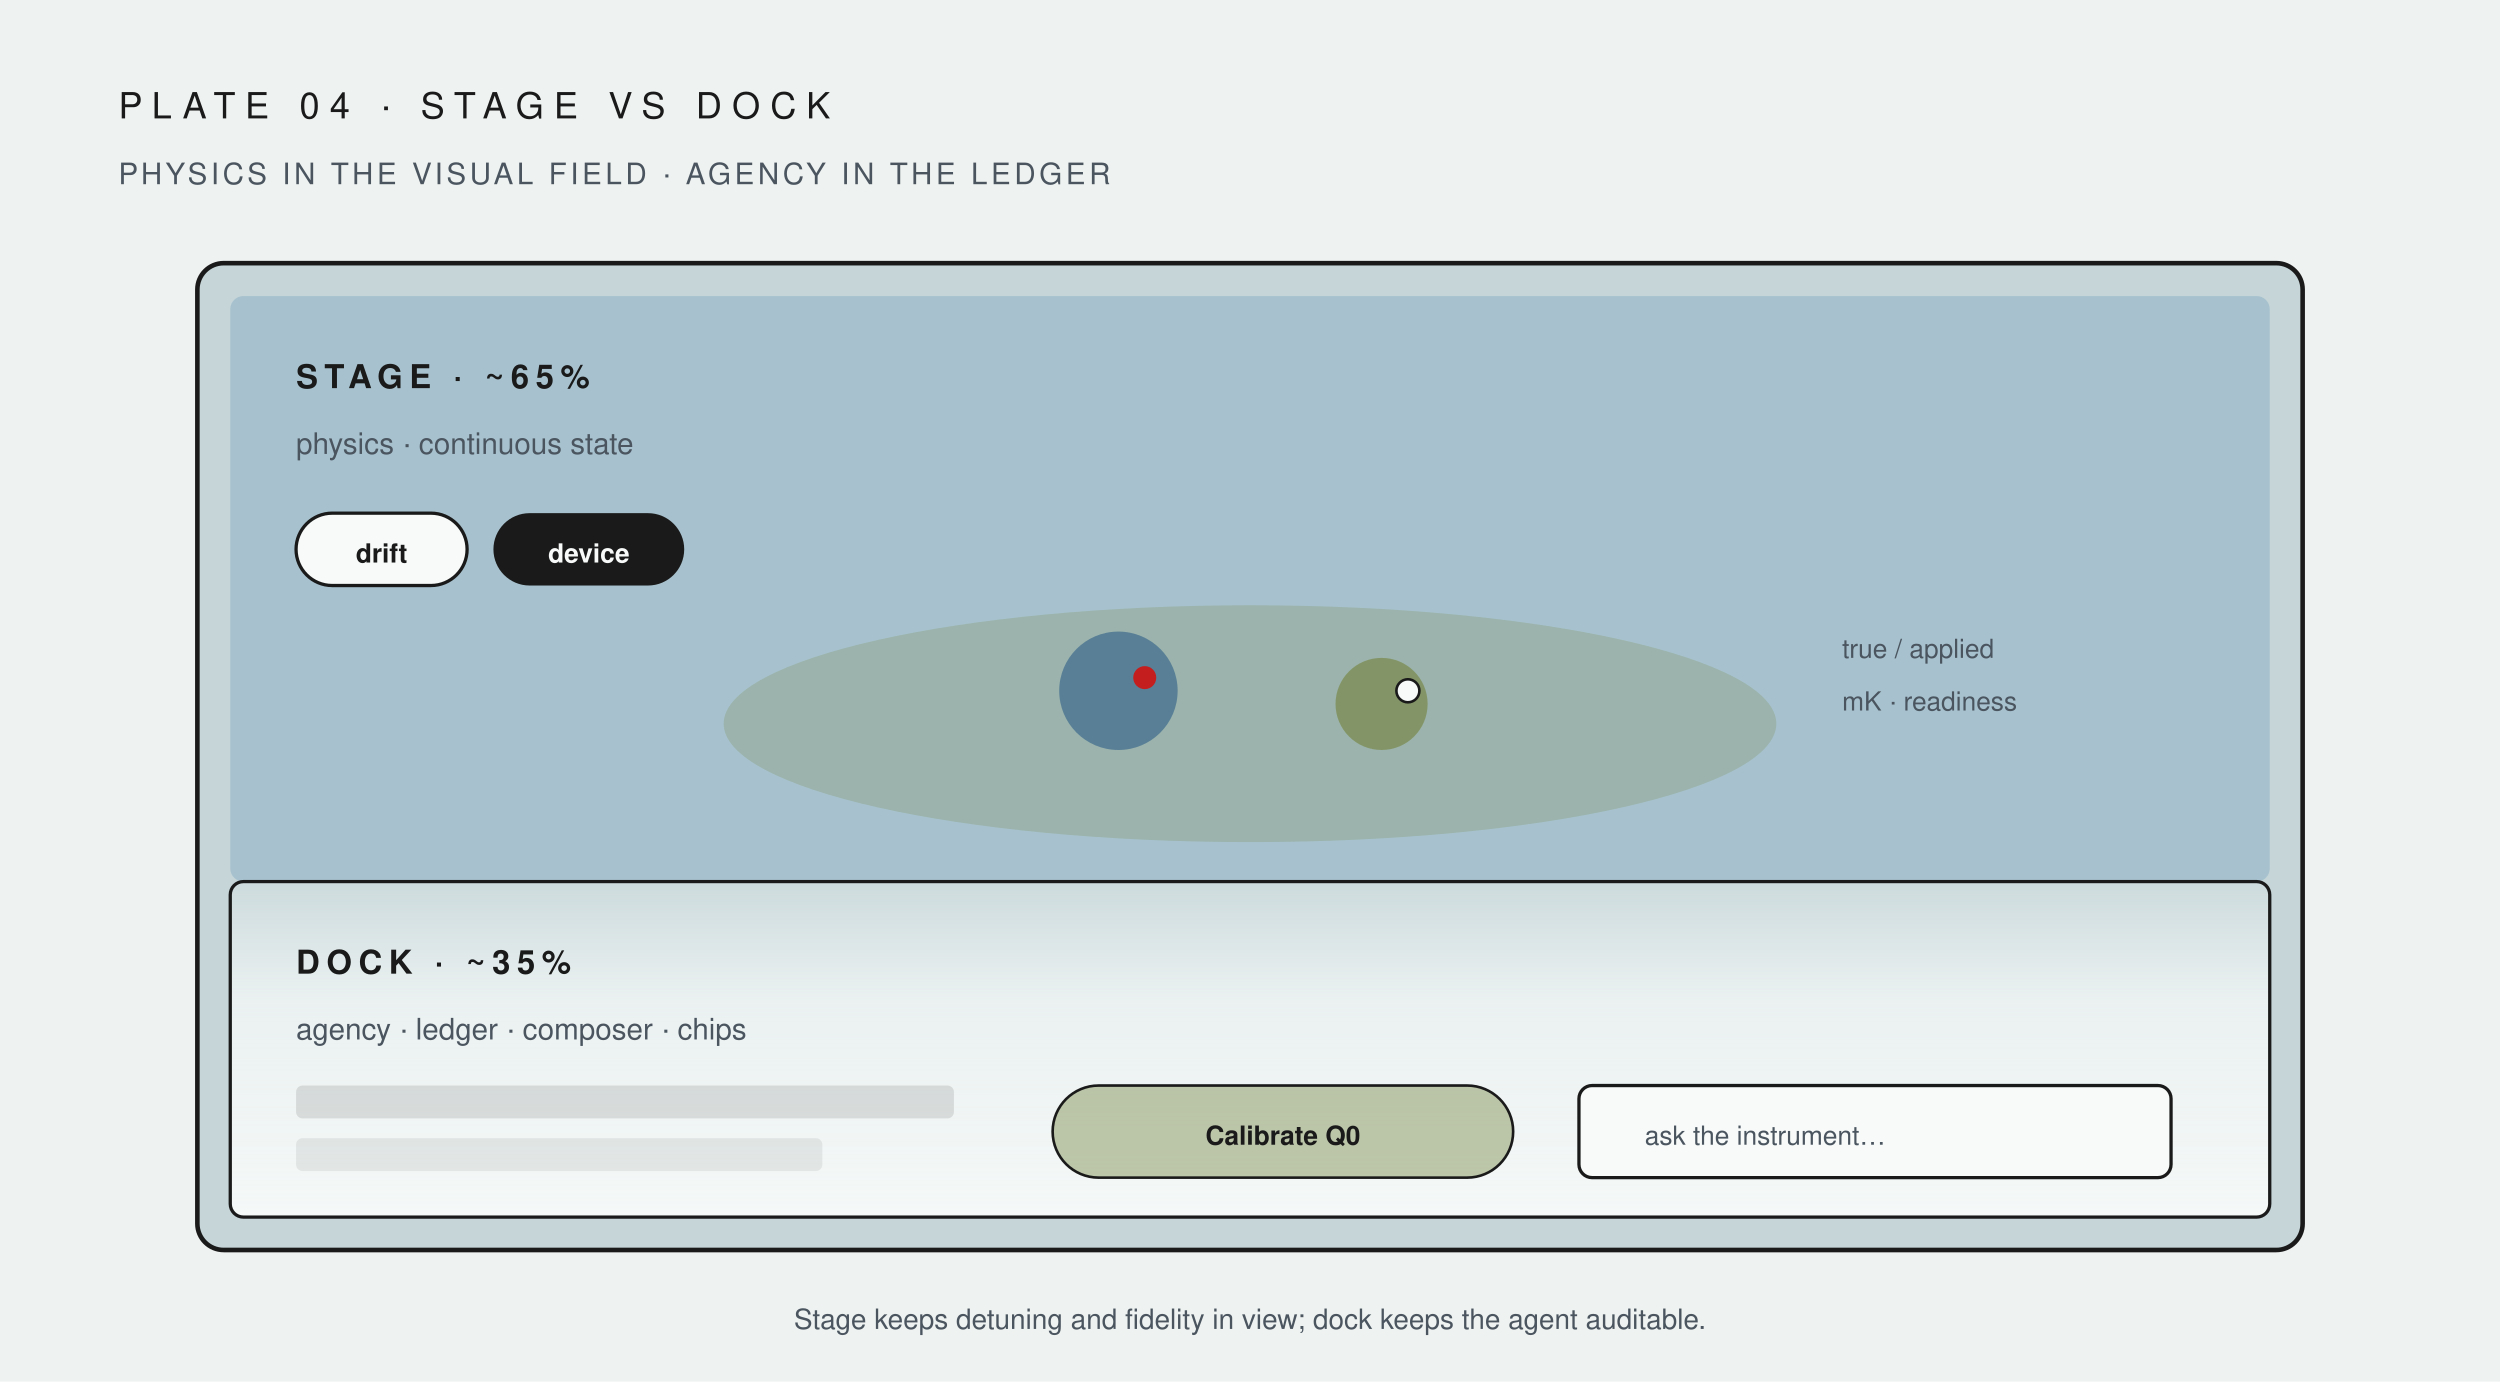
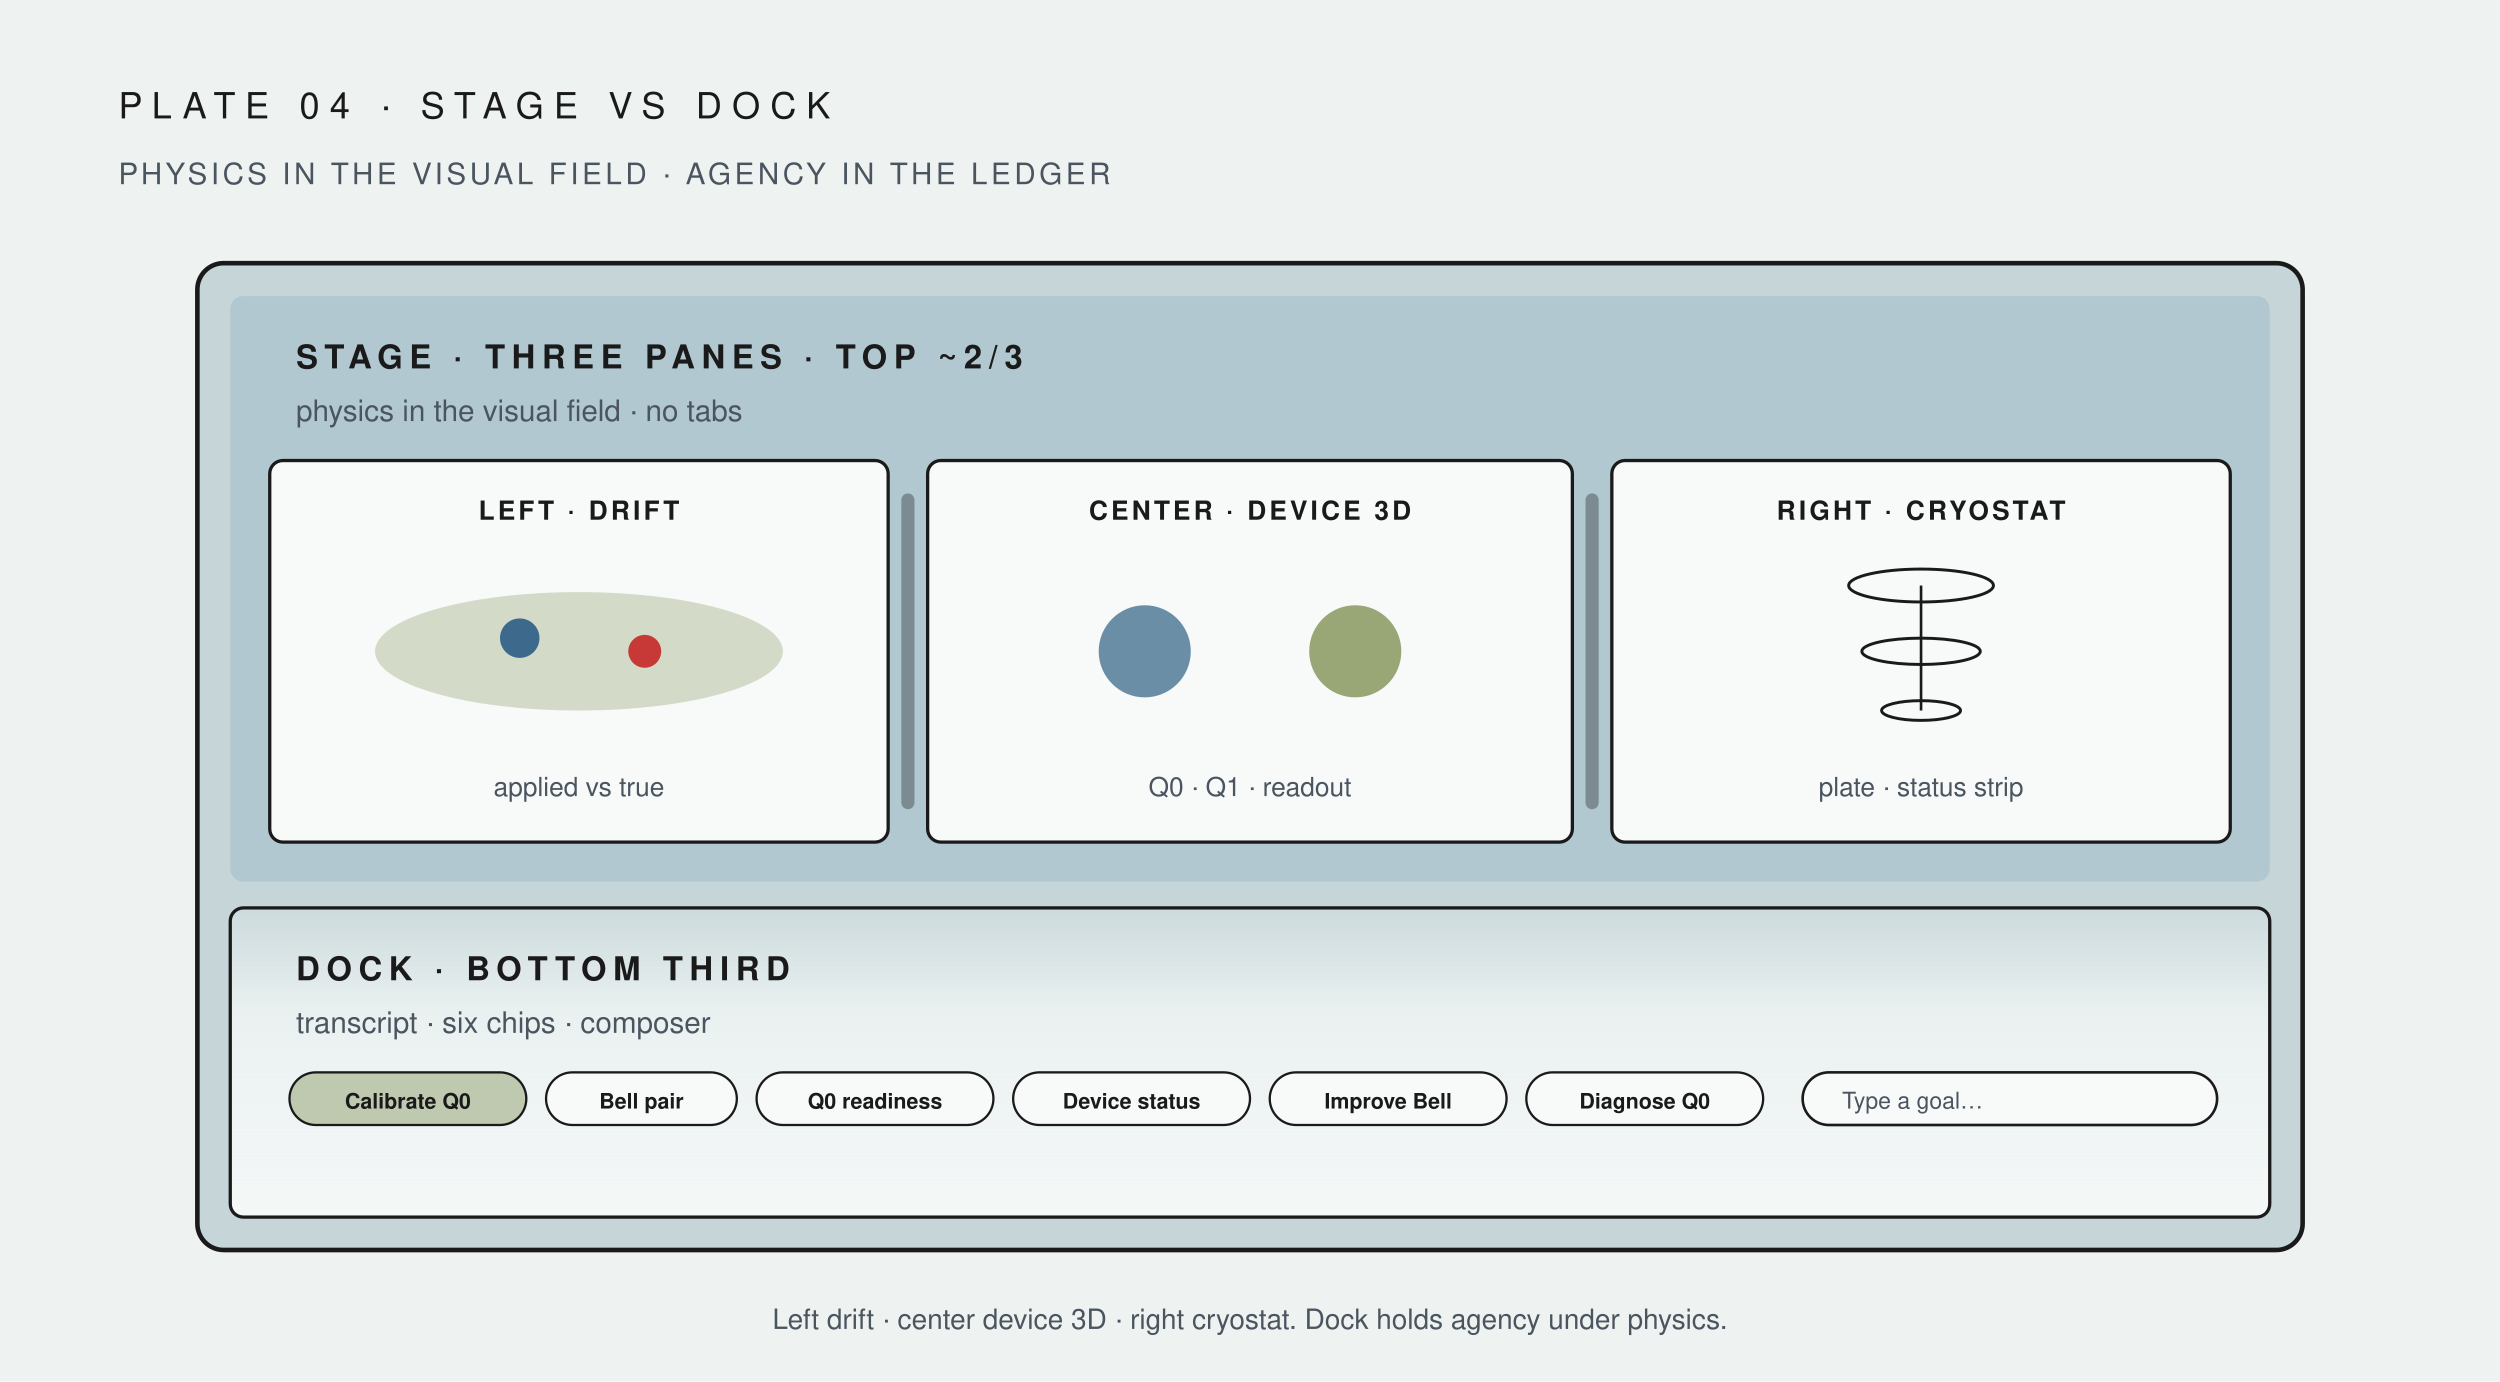
<svg xmlns="http://www.w3.org/2000/svg" viewBox="0 0 760 420" font-family="Helvetica Neue, Helvetica, Arial, sans-serif">
  <rect width="760" height="420" fill="#eef2f0" />
  <text x="36" y="36" font-size="11" fill="#1a1a1a" letter-spacing="0.28em" font-weight="500" font-family="Helvetica Neue, Helvetica, Arial, sans-serif">PLATE 04  ·  STAGE VS DOCK</text>
  <text x="36" y="56" font-size="9" fill="#4a5560" letter-spacing="0.12em" font-family="Helvetica Neue, Helvetica, Arial, sans-serif">PHYSICS IN THE VISUAL FIELD  ·  AGENCY IN THE LEDGER</text>
  <rect x="60" y="80" width="640" height="300" rx="8" fill="#c5d5d8" stroke="#1a1a1a" stroke-width="1.4" />
-   <rect x="70" y="90" width="620" height="178" rx="4" fill="#5a8fb5" fill-opacity="0.28" />
-   <text x="90" y="118" font-size="10" font-weight="700" fill="#1a1a1a" letter-spacing="0.2em">STAGE  ·  ~65%</text>
-   <text x="90" y="138" font-size="9" fill="#4a5560">physics · continuous state</text>
-   <rect x="90" y="156" width="52" height="22" rx="11" fill="#f7faf9" stroke="#1a1a1a" stroke-width="1" />
-   <text x="116" y="171" text-anchor="middle" font-size="8" font-weight="600" fill="#1a1a1a">drift</text>
-   <rect x="150" y="156" width="58" height="22" rx="11" fill="#1a1a1a" />
-   <text x="179" y="171" text-anchor="middle" font-size="8" font-weight="600" fill="#f7faf9">device</text>
-   <ellipse cx="380" cy="220" rx="160" ry="36" fill="#7a8a4a" fill-opacity="0.25" />
-   <circle cx="340" cy="210" r="18" fill="#3d6a8c" fill-opacity="0.7" />
-   <circle cx="420" cy="214" r="14" fill="#7a8a4a" fill-opacity="0.7" />
-   <circle cx="348" cy="206" r="3.5" fill="#c41e1e" />
-   <circle cx="428" cy="210" r="3.5" fill="#f7faf9" stroke="#1a1a1a" stroke-width="0.8" />
-   <text x="560" y="200" font-size="8" fill="#4a5560">true / applied</text>
-   <text x="560" y="216" font-size="8" fill="#4a5560">mK · readiness</text>
+   <rect x="70" y="90" width="620" height="178" rx="4" fill="#5a8fb5" fill-opacity="0.18" />
+   <text x="90" y="112" font-size="10" font-weight="700" fill="#1a1a1a" letter-spacing="0.2em">STAGE  ·  THREE PANES  ·  TOP ~2/3</text>
+   <text x="90" y="128" font-size="9" fill="#4a5560">physics in the visual field · no tabs</text>
+   <rect x="82" y="140" width="188" height="116" rx="4" fill="#f7faf9" stroke="#1a1a1a" stroke-width="1" />
+   <text x="176" y="158" text-anchor="middle" font-size="8" font-weight="700" fill="#1a1a1a" letter-spacing="0.12em">LEFT · DRIFT</text>
+   <ellipse cx="176" cy="198" rx="62" ry="18" fill="#7a8a4a" fill-opacity="0.28" />
+   <circle cx="158" cy="194" r="6" fill="#3d6a8c" />
+   <circle cx="196" cy="198" r="5" fill="#c41e1e" fill-opacity="0.85" />
+   <text x="176" y="242" text-anchor="middle" font-size="8" fill="#4a5560">applied vs true</text>
+   <rect x="274" y="150" width="4" height="96" rx="2" fill="#1a1a1a" fill-opacity="0.35" />
+   <rect x="282" y="140" width="196" height="116" rx="4" fill="#f7faf9" stroke="#1a1a1a" stroke-width="1" />
+   <text x="380" y="158" text-anchor="middle" font-size="8" font-weight="700" fill="#1a1a1a" letter-spacing="0.12em">CENTER · DEVICE 3D</text>
+   <circle cx="348" cy="198" r="14" fill="#3d6a8c" fill-opacity="0.75" />
+   <circle cx="412" cy="198" r="14" fill="#7a8a4a" fill-opacity="0.75" />
+   <text x="380" y="242" text-anchor="middle" font-size="8" fill="#4a5560">Q0 · Q1 · readout</text>
+   <rect x="482" y="150" width="4" height="96" rx="2" fill="#1a1a1a" fill-opacity="0.35" />
+   <rect x="490" y="140" width="188" height="116" rx="4" fill="#f7faf9" stroke="#1a1a1a" stroke-width="1" />
+   <text x="584" y="158" text-anchor="middle" font-size="8" font-weight="700" fill="#1a1a1a" letter-spacing="0.12em">RIGHT · CRYOSTAT</text>
+   <ellipse cx="584" cy="178" rx="22" ry="5" fill="none" stroke="#1a1a1a" stroke-width="0.9" />
+   <ellipse cx="584" cy="198" rx="18" ry="4" fill="none" stroke="#1a1a1a" stroke-width="0.9" />
+   <ellipse cx="584" cy="216" rx="12" ry="3" fill="none" stroke="#1a1a1a" stroke-width="0.9" />
+   <line x1="584" y1="178" x2="584" y2="216" stroke="#1a1a1a" stroke-width="0.8" />
+   <text x="584" y="242" text-anchor="middle" font-size="8" fill="#4a5560">plate · status strip</text>
  <defs>
    <linearGradient id="blurGrad" x1="0" y1="0" x2="0" y2="1">
      <stop offset="0%" stop-color="#f7faf9" stop-opacity="0.15" />
      <stop offset="35%" stop-color="#f7faf9" stop-opacity="0.75" />
      <stop offset="100%" stop-color="#f7faf9" stop-opacity="0.95" />
    </linearGradient>
  </defs>
-   <rect x="70" y="268" width="620" height="102" rx="4" fill="url(#blurGrad)" stroke="#1a1a1a" stroke-width="1" />
-   <text x="90" y="296" font-size="10" font-weight="700" fill="#1a1a1a" letter-spacing="0.2em">DOCK  ·  ~35%</text>
-   <text x="90" y="316" font-size="9" fill="#4a5560">agency · ledger · composer · chips</text>
-   <rect x="90" y="330" width="200" height="10" rx="2" fill="#1a1a1a" fill-opacity="0.12" />
-   <rect x="90" y="346" width="160" height="10" rx="2" fill="#1a1a1a" fill-opacity="0.08" />
-   <rect x="320" y="330" width="140" height="28" rx="14" fill="#7a8a4a" fill-opacity="0.45" stroke="#1a1a1a" stroke-width="0.8" />
-   <text x="390" y="348" text-anchor="middle" font-size="8" font-weight="600" fill="#1a1a1a">Calibrate Q0</text>
-   <rect x="480" y="330" width="180" height="28" rx="4" fill="#f7faf9" stroke="#1a1a1a" stroke-width="1" />
-   <text x="500" y="348" font-size="8" fill="#4a5560">ask the instrument…</text>
-   <text x="380" y="404" text-anchor="middle" font-size="8.5" fill="#4a5560">Stage keeps detuning and fidelity in view; dock keeps the agent auditable.</text>
+   <rect x="70" y="276" width="620" height="94" rx="4" fill="url(#blurGrad)" stroke="#1a1a1a" stroke-width="1" />
+   <text x="90" y="298" font-size="10" font-weight="700" fill="#1a1a1a" letter-spacing="0.2em">DOCK  ·  BOTTOM THIRD</text>
+   <text x="90" y="314" font-size="9" fill="#4a5560">transcript · six chips · composer</text>
+   <g font-size="6.5" fill="#1a1a1a" text-anchor="middle" font-weight="600">
+     <rect x="88" y="326" width="72" height="16" rx="8" fill="#7a8a4a" fill-opacity="0.4" stroke="#1a1a1a" stroke-width="0.7" />
+     <text x="124" y="337">Calibrate Q0</text>
+     <rect x="166" y="326" width="58" height="16" rx="8" fill="#f7faf9" stroke="#1a1a1a" stroke-width="0.7" />
+     <text x="195" y="337">Bell pair</text>
+     <rect x="230" y="326" width="72" height="16" rx="8" fill="#f7faf9" stroke="#1a1a1a" stroke-width="0.7" />
+     <text x="266" y="337">Q0 readiness</text>
+     <rect x="308" y="326" width="72" height="16" rx="8" fill="#f7faf9" stroke="#1a1a1a" stroke-width="0.7" />
+     <text x="344" y="337">Device status</text>
+     <rect x="386" y="326" width="72" height="16" rx="8" fill="#f7faf9" stroke="#1a1a1a" stroke-width="0.7" />
+     <text x="422" y="337">Improve Bell</text>
+     <rect x="464" y="326" width="72" height="16" rx="8" fill="#f7faf9" stroke="#1a1a1a" stroke-width="0.7" />
+     <text x="500" y="337">Diagnose Q0</text>
+   </g>
+   <rect x="548" y="326" width="126" height="16" rx="8" fill="#f7faf9" stroke="#1a1a1a" stroke-width="0.8" />
+   <text x="560" y="337" font-size="7" fill="#4a5560">Type a goal…</text>
+   <text x="380" y="404" text-anchor="middle" font-size="8.5" fill="#4a5560">Left drift · center device 3D · right cryostat. Dock holds agency under physics.</text>
</svg>
